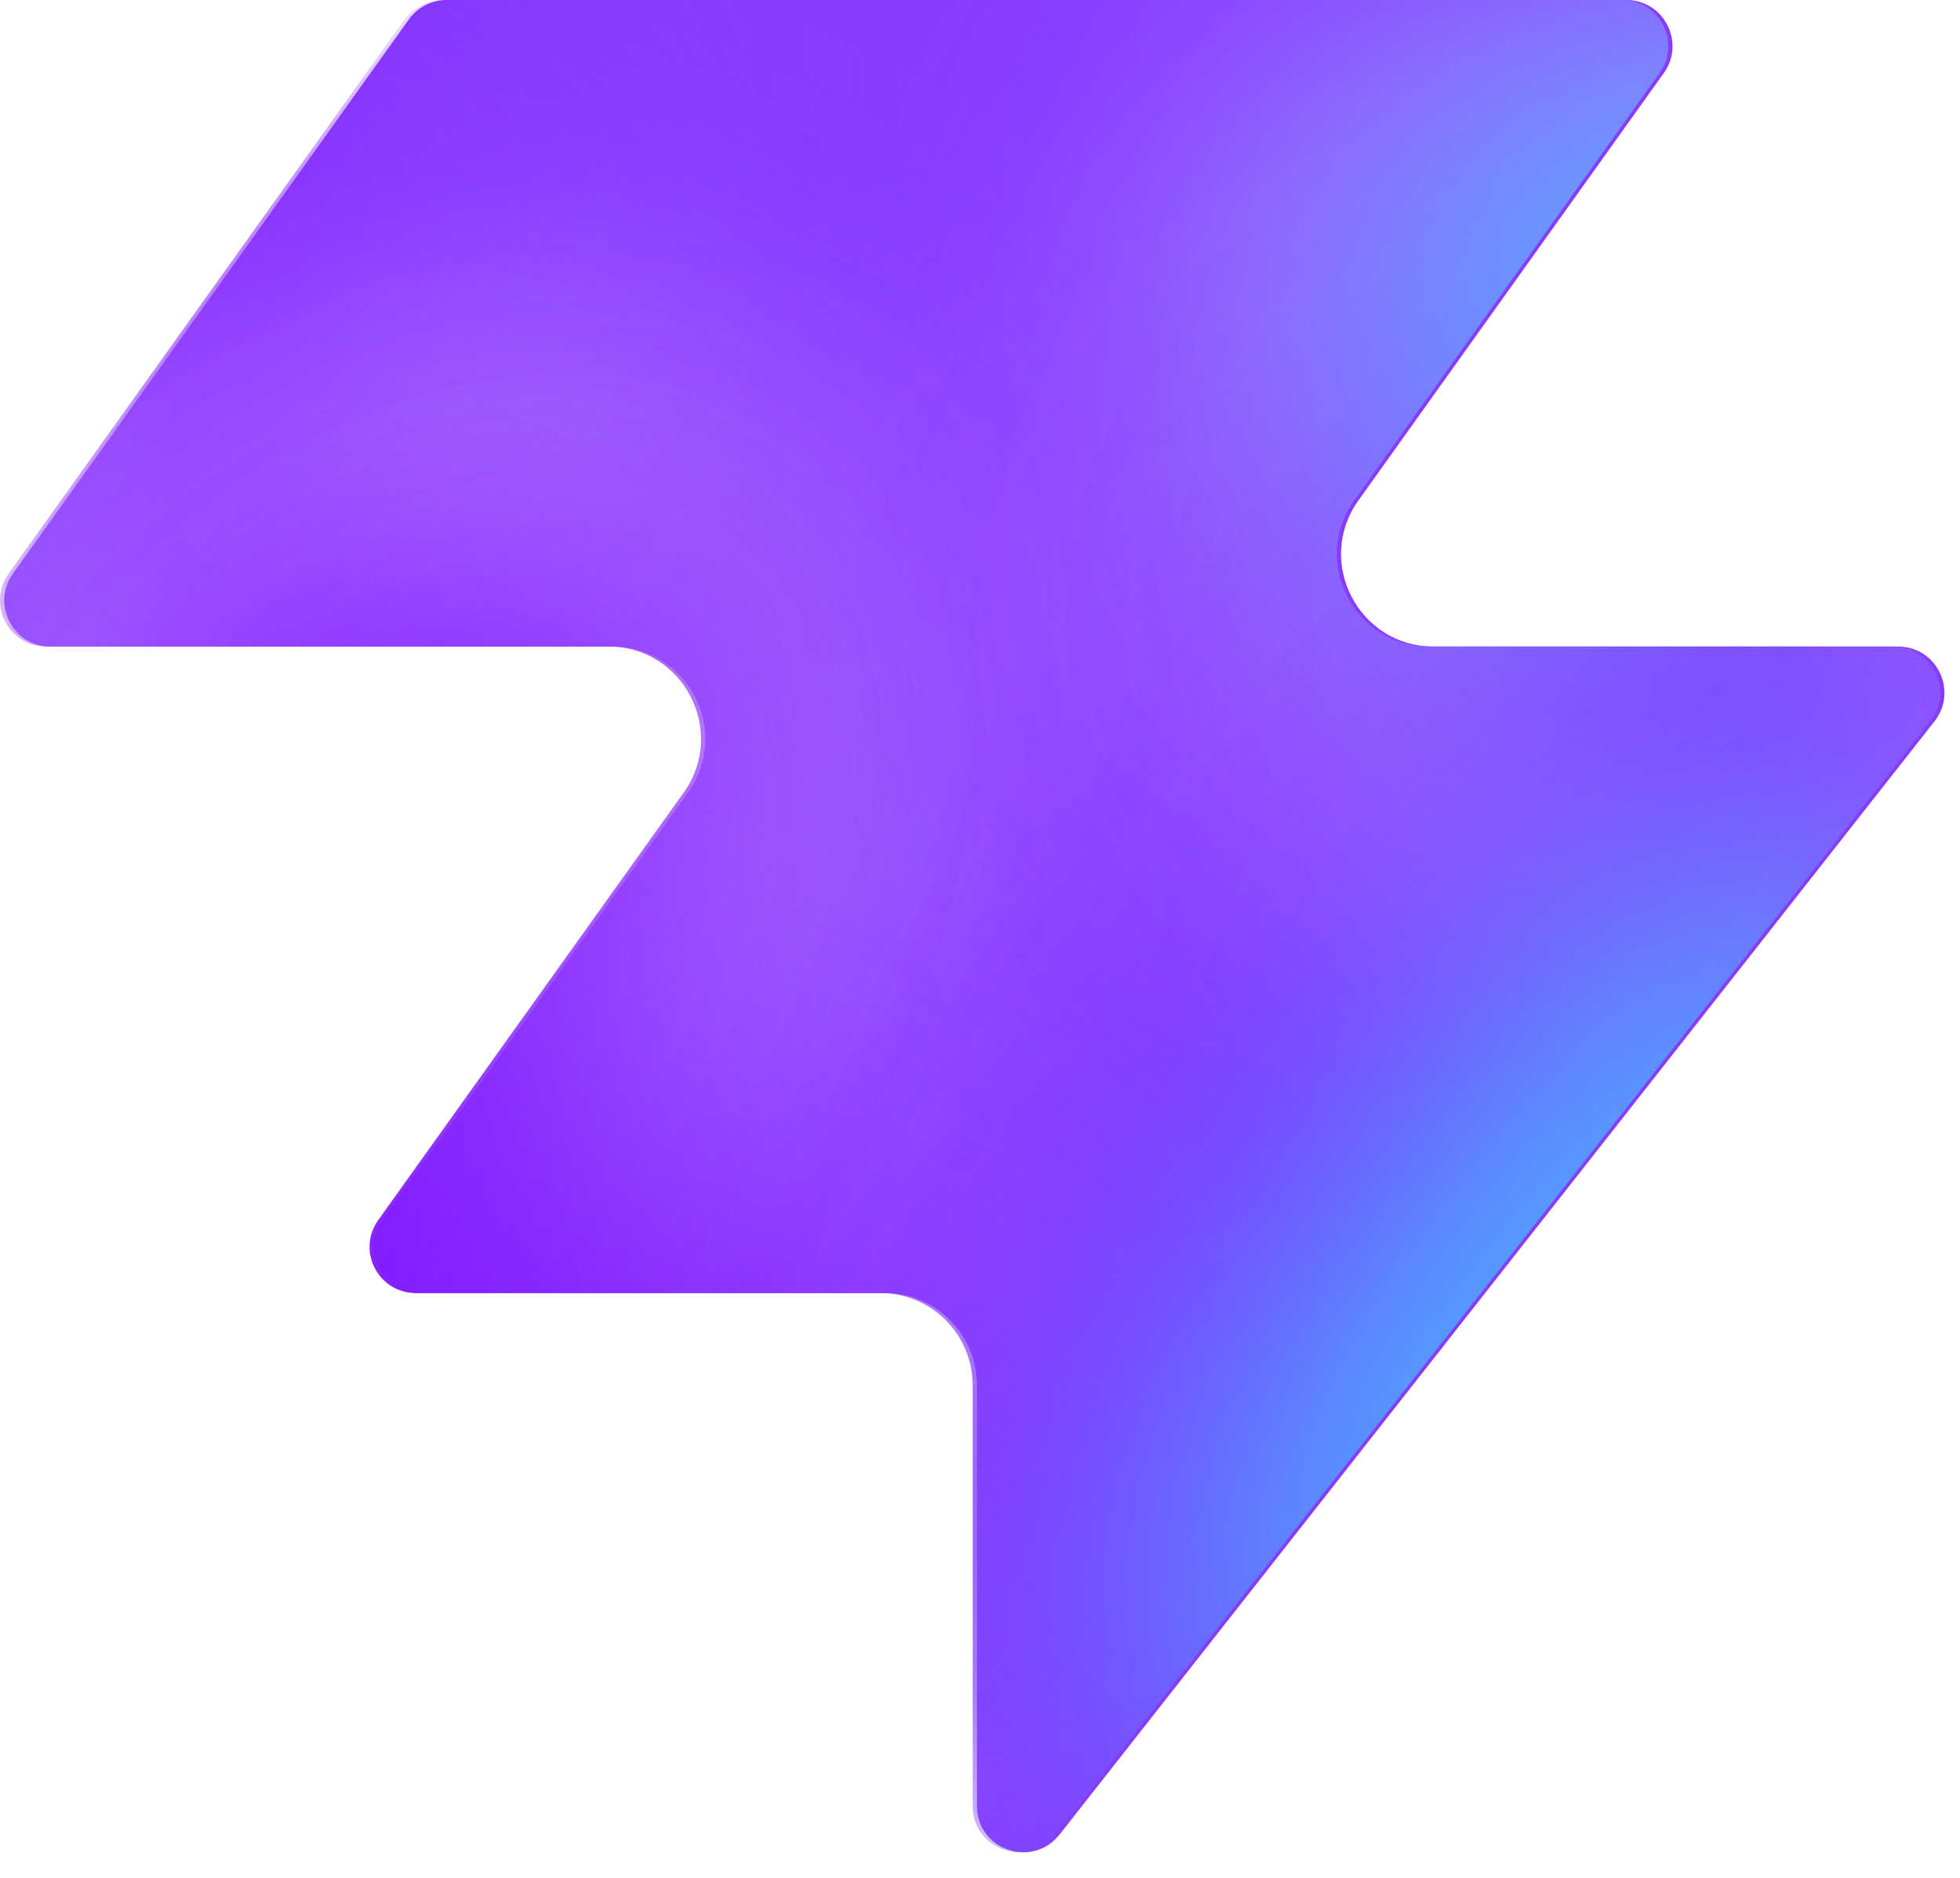
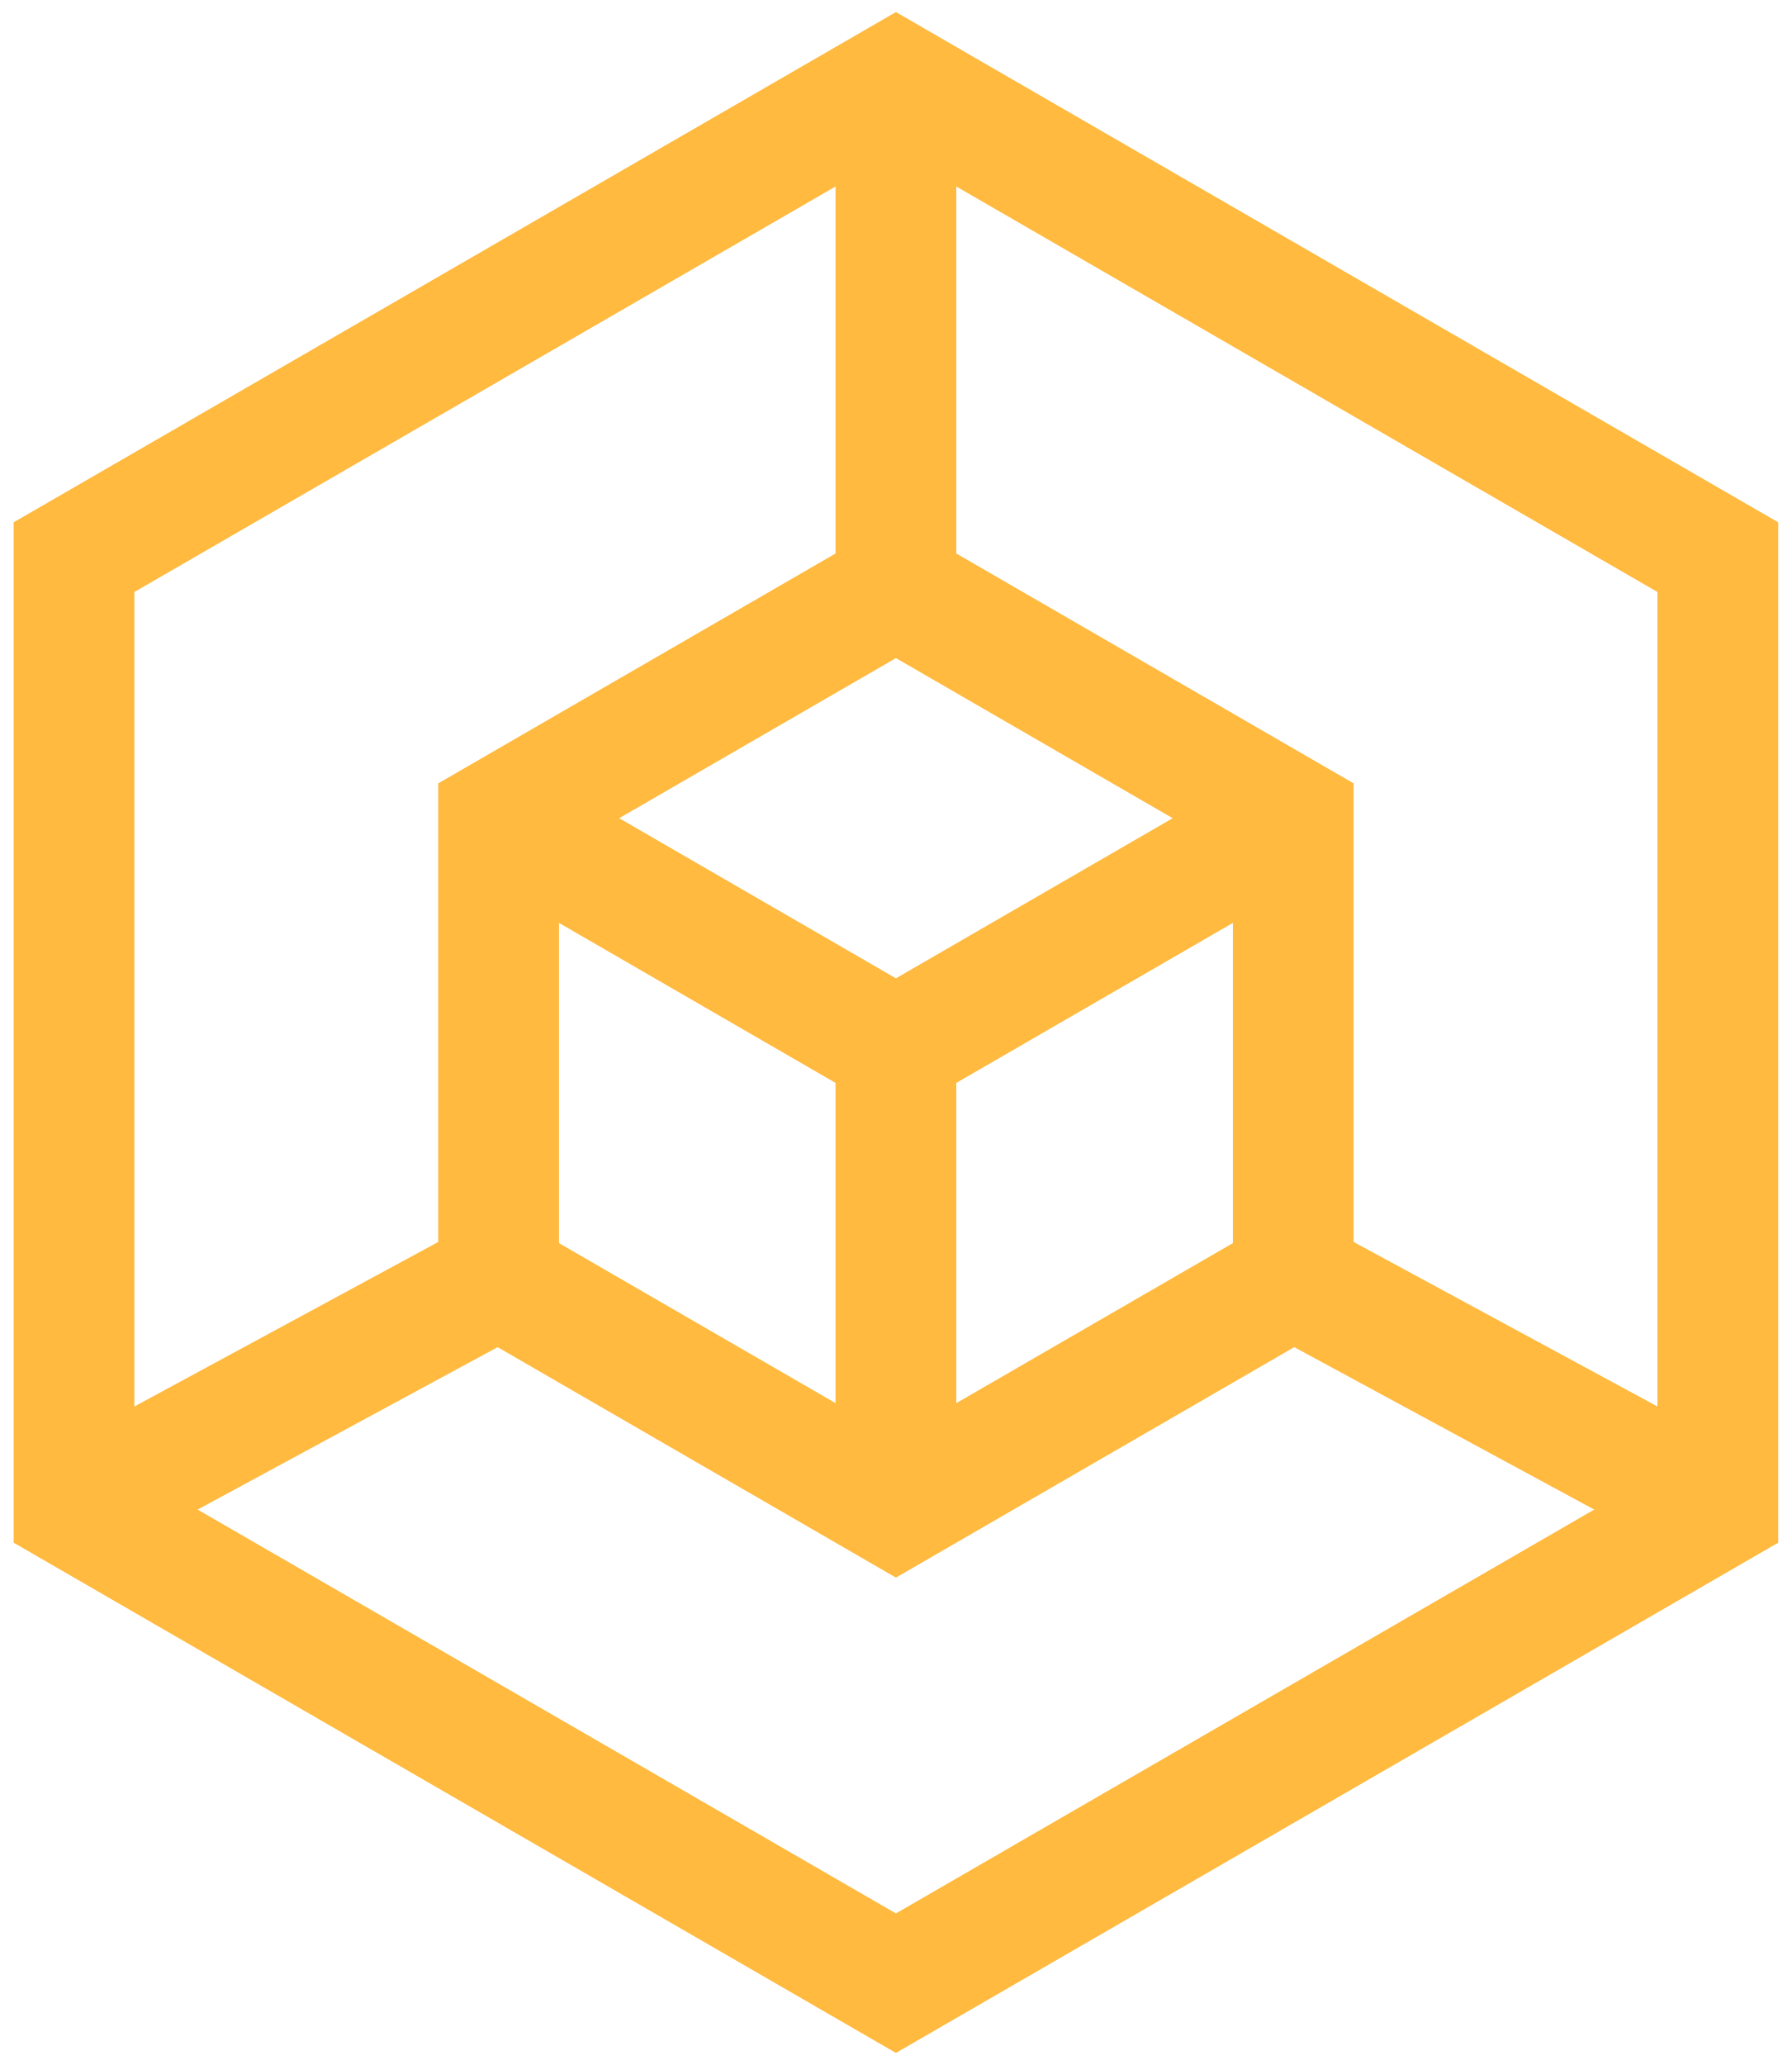
- <svg xmlns="http://www.w3.org/2000/svg" width="48" height="46" fill="none" viewBox="0 0 48 46">
-   <path fill="#863bff" d="M25.946 44.938c-.664.845-2.021.375-2.021-.698V33.937a2.26 2.26 0 0 0-2.262-2.262H10.287c-.92 0-1.456-1.04-.92-1.788l7.48-10.471c1.07-1.497 0-3.578-1.842-3.578H1.237c-.92 0-1.456-1.04-.92-1.788L10.013.474c.214-.297.556-.474.92-.474h28.894c.92 0 1.456 1.04.92 1.788l-7.48 10.471c-1.07 1.498 0 3.579 1.842 3.579h11.377c.943 0 1.473 1.088.89 1.83L25.947 44.94z" style="fill:#863bff;fill:color(display-p3 .525 .23 1);fill-opacity:1" />
-   <mask id="a" width="48" height="46" x="0" y="0" maskUnits="userSpaceOnUse" style="mask-type:alpha">
-     <path fill="#000" d="M25.842 44.938c-.664.844-2.021.375-2.021-.698V33.937a2.26 2.26 0 0 0-2.262-2.262H10.183c-.92 0-1.456-1.04-.92-1.788l7.48-10.471c1.07-1.498 0-3.579-1.842-3.579H1.133c-.92 0-1.456-1.04-.92-1.787L9.91.473c.214-.297.556-.474.92-.474h28.894c.92 0 1.456 1.04.92 1.788l-7.48 10.471c-1.07 1.498 0 3.578 1.842 3.578h11.377c.943 0 1.473 1.088.89 1.832L25.843 44.94z" style="fill:#000;fill-opacity:1" />
-   </mask>
-   <g mask="url(#a)">
-     <g filter="url(#b)">
-       <ellipse cx="5.508" cy="14.704" fill="#ede6ff" rx="5.508" ry="14.704" style="fill:#ede6ff;fill:color(display-p3 .927 .903 1);fill-opacity:1" transform="matrix(.00324 1 1 -.00324 -4.47 31.516)" />
-     </g>
-     <g filter="url(#c)">
-       <ellipse cx="10.399" cy="29.851" fill="#ede6ff" rx="10.399" ry="29.851" style="fill:#ede6ff;fill:color(display-p3 .927 .903 1);fill-opacity:1" transform="matrix(.00324 1 1 -.00324 -39.328 7.883)" />
-     </g>
-     <g filter="url(#d)">
-       <ellipse cx="5.508" cy="30.487" fill="#7e14ff" rx="5.508" ry="30.487" style="fill:#7e14ff;fill:color(display-p3 .492 .077 1);fill-opacity:1" transform="rotate(89.814 -25.913 -14.639)scale(1 -1)" />
-     </g>
-     <g filter="url(#e)">
-       <ellipse cx="5.508" cy="30.599" fill="#7e14ff" rx="5.508" ry="30.599" style="fill:#7e14ff;fill:color(display-p3 .492 .077 1);fill-opacity:1" transform="rotate(89.814 -32.644 -3.334)scale(1 -1)" />
-     </g>
-     <g filter="url(#f)">
-       <ellipse cx="5.508" cy="30.599" fill="#7e14ff" rx="5.508" ry="30.599" style="fill:#7e14ff;fill:color(display-p3 .492 .077 1);fill-opacity:1" transform="matrix(.00324 1 1 -.00324 -34.34 30.47)" />
-     </g>
-     <g filter="url(#g)">
-       <ellipse cx="14.072" cy="22.078" fill="#ede6ff" rx="14.072" ry="22.078" style="fill:#ede6ff;fill:color(display-p3 .927 .903 1);fill-opacity:1" transform="rotate(93.35 24.506 48.493)scale(-1 1)" />
-     </g>
-     <g filter="url(#h)">
-       <ellipse cx="3.47" cy="21.501" fill="#7e14ff" rx="3.47" ry="21.501" style="fill:#7e14ff;fill:color(display-p3 .492 .077 1);fill-opacity:1" transform="rotate(89.009 28.708 47.59)scale(-1 1)" />
-     </g>
-     <g filter="url(#i)">
-       <ellipse cx="3.47" cy="21.501" fill="#7e14ff" rx="3.47" ry="21.501" style="fill:#7e14ff;fill:color(display-p3 .492 .077 1);fill-opacity:1" transform="rotate(89.009 28.708 47.59)scale(-1 1)" />
-     </g>
-     <g filter="url(#j)">
-       <ellipse cx=".387" cy="8.972" fill="#7e14ff" rx="4.407" ry="29.108" style="fill:#7e14ff;fill:color(display-p3 .492 .077 1);fill-opacity:1" transform="rotate(39.51 .387 8.972)" />
-     </g>
-     <g filter="url(#k)">
-       <ellipse cx="47.523" cy="-6.092" fill="#7e14ff" rx="4.407" ry="29.108" style="fill:#7e14ff;fill:color(display-p3 .492 .077 1);fill-opacity:1" transform="rotate(37.892 47.523 -6.092)" />
-     </g>
-     <g filter="url(#l)">
-       <ellipse cx="41.412" cy="6.333" fill="#47bfff" rx="5.971" ry="9.665" style="fill:#47bfff;fill:color(display-p3 .28 .748 1);fill-opacity:1" transform="rotate(37.892 41.412 6.333)" />
-     </g>
-     <g filter="url(#m)">
-       <ellipse cx="-1.879" cy="38.332" fill="#7e14ff" rx="4.407" ry="29.108" style="fill:#7e14ff;fill:color(display-p3 .492 .077 1);fill-opacity:1" transform="rotate(37.892 -1.88 38.332)" />
-     </g>
-     <g filter="url(#n)">
-       <ellipse cx="-1.879" cy="38.332" fill="#7e14ff" rx="4.407" ry="29.108" style="fill:#7e14ff;fill:color(display-p3 .492 .077 1);fill-opacity:1" transform="rotate(37.892 -1.88 38.332)" />
-     </g>
-     <g filter="url(#o)">
-       <ellipse cx="35.651" cy="29.907" fill="#7e14ff" rx="4.407" ry="29.108" style="fill:#7e14ff;fill:color(display-p3 .492 .077 1);fill-opacity:1" transform="rotate(37.892 35.651 29.907)" />
-     </g>
-     <g filter="url(#p)">
-       <ellipse cx="38.418" cy="32.4" fill="#47bfff" rx="5.971" ry="15.297" style="fill:#47bfff;fill:color(display-p3 .28 .748 1);fill-opacity:1" transform="rotate(37.892 38.418 32.4)" />
-     </g>
-   </g>
-   <defs>
-     <filter id="b" width="60.045" height="41.654" x="-19.77" y="16.149" color-interpolation-filters="sRGB" filterUnits="userSpaceOnUse">
-       <feFlood flood-opacity="0" result="BackgroundImageFix" />
-       <feBlend in="SourceGraphic" in2="BackgroundImageFix" result="shape" />
-       <feGaussianBlur result="effect1_foregroundBlur_2002_17158" stdDeviation="7.659" />
-     </filter>
-     <filter id="c" width="90.34" height="51.437" x="-54.613" y="-7.533" color-interpolation-filters="sRGB" filterUnits="userSpaceOnUse">
-       <feFlood flood-opacity="0" result="BackgroundImageFix" />
-       <feBlend in="SourceGraphic" in2="BackgroundImageFix" result="shape" />
-       <feGaussianBlur result="effect1_foregroundBlur_2002_17158" stdDeviation="7.659" />
-     </filter>
-     <filter id="d" width="79.355" height="29.4" x="-49.64" y="2.03" color-interpolation-filters="sRGB" filterUnits="userSpaceOnUse">
-       <feFlood flood-opacity="0" result="BackgroundImageFix" />
-       <feBlend in="SourceGraphic" in2="BackgroundImageFix" result="shape" />
-       <feGaussianBlur result="effect1_foregroundBlur_2002_17158" stdDeviation="4.596" />
-     </filter>
-     <filter id="e" width="79.579" height="29.4" x="-45.045" y="20.029" color-interpolation-filters="sRGB" filterUnits="userSpaceOnUse">
-       <feFlood flood-opacity="0" result="BackgroundImageFix" />
-       <feBlend in="SourceGraphic" in2="BackgroundImageFix" result="shape" />
-       <feGaussianBlur result="effect1_foregroundBlur_2002_17158" stdDeviation="4.596" />
-     </filter>
-     <filter id="f" width="79.579" height="29.4" x="-43.513" y="21.178" color-interpolation-filters="sRGB" filterUnits="userSpaceOnUse">
-       <feFlood flood-opacity="0" result="BackgroundImageFix" />
-       <feBlend in="SourceGraphic" in2="BackgroundImageFix" result="shape" />
-       <feGaussianBlur result="effect1_foregroundBlur_2002_17158" stdDeviation="4.596" />
-     </filter>
-     <filter id="g" width="74.749" height="58.852" x="15.756" y="-17.901" color-interpolation-filters="sRGB" filterUnits="userSpaceOnUse">
-       <feFlood flood-opacity="0" result="BackgroundImageFix" />
-       <feBlend in="SourceGraphic" in2="BackgroundImageFix" result="shape" />
-       <feGaussianBlur result="effect1_foregroundBlur_2002_17158" stdDeviation="7.659" />
-     </filter>
-     <filter id="h" width="61.377" height="25.362" x="23.548" y="2.284" color-interpolation-filters="sRGB" filterUnits="userSpaceOnUse">
-       <feFlood flood-opacity="0" result="BackgroundImageFix" />
-       <feBlend in="SourceGraphic" in2="BackgroundImageFix" result="shape" />
-       <feGaussianBlur result="effect1_foregroundBlur_2002_17158" stdDeviation="4.596" />
-     </filter>
-     <filter id="i" width="61.377" height="25.362" x="23.548" y="2.284" color-interpolation-filters="sRGB" filterUnits="userSpaceOnUse">
-       <feFlood flood-opacity="0" result="BackgroundImageFix" />
-       <feBlend in="SourceGraphic" in2="BackgroundImageFix" result="shape" />
-       <feGaussianBlur result="effect1_foregroundBlur_2002_17158" stdDeviation="4.596" />
-     </filter>
-     <filter id="j" width="56.045" height="63.649" x="-27.636" y="-22.853" color-interpolation-filters="sRGB" filterUnits="userSpaceOnUse">
-       <feFlood flood-opacity="0" result="BackgroundImageFix" />
-       <feBlend in="SourceGraphic" in2="BackgroundImageFix" result="shape" />
-       <feGaussianBlur result="effect1_foregroundBlur_2002_17158" stdDeviation="4.596" />
-     </filter>
-     <filter id="k" width="54.814" height="64.646" x="20.116" y="-38.415" color-interpolation-filters="sRGB" filterUnits="userSpaceOnUse">
-       <feFlood flood-opacity="0" result="BackgroundImageFix" />
-       <feBlend in="SourceGraphic" in2="BackgroundImageFix" result="shape" />
-       <feGaussianBlur result="effect1_foregroundBlur_2002_17158" stdDeviation="4.596" />
-     </filter>
-     <filter id="l" width="33.541" height="35.313" x="24.641" y="-11.323" color-interpolation-filters="sRGB" filterUnits="userSpaceOnUse">
-       <feFlood flood-opacity="0" result="BackgroundImageFix" />
-       <feBlend in="SourceGraphic" in2="BackgroundImageFix" result="shape" />
-       <feGaussianBlur result="effect1_foregroundBlur_2002_17158" stdDeviation="4.596" />
-     </filter>
-     <filter id="m" width="54.814" height="64.646" x="-29.286" y="6.009" color-interpolation-filters="sRGB" filterUnits="userSpaceOnUse">
-       <feFlood flood-opacity="0" result="BackgroundImageFix" />
-       <feBlend in="SourceGraphic" in2="BackgroundImageFix" result="shape" />
-       <feGaussianBlur result="effect1_foregroundBlur_2002_17158" stdDeviation="4.596" />
-     </filter>
-     <filter id="n" width="54.814" height="64.646" x="-29.286" y="6.009" color-interpolation-filters="sRGB" filterUnits="userSpaceOnUse">
-       <feFlood flood-opacity="0" result="BackgroundImageFix" />
-       <feBlend in="SourceGraphic" in2="BackgroundImageFix" result="shape" />
-       <feGaussianBlur result="effect1_foregroundBlur_2002_17158" stdDeviation="4.596" />
-     </filter>
-     <filter id="o" width="54.814" height="64.646" x="8.244" y="-2.416" color-interpolation-filters="sRGB" filterUnits="userSpaceOnUse">
-       <feFlood flood-opacity="0" result="BackgroundImageFix" />
-       <feBlend in="SourceGraphic" in2="BackgroundImageFix" result="shape" />
-       <feGaussianBlur result="effect1_foregroundBlur_2002_17158" stdDeviation="4.596" />
-     </filter>
-     <filter id="p" width="39.409" height="43.623" x="18.713" y="10.588" color-interpolation-filters="sRGB" filterUnits="userSpaceOnUse">
-       <feFlood flood-opacity="0" result="BackgroundImageFix" />
-       <feBlend in="SourceGraphic" in2="BackgroundImageFix" result="shape" />
-       <feGaussianBlur result="effect1_foregroundBlur_2002_17158" stdDeviation="4.596" />
-     </filter>
-   </defs>
+ <svg xmlns="http://www.w3.org/2000/svg" viewBox="-230 -265 460 530" fill="none" stroke="#FFBA3F" stroke-width="31" stroke-linejoin="miter" stroke-miterlimit="4">
+   <path d="M0 -244 L211 -122 V122 L0 244 L-211 122 V-122 Z" />
+   <path d="M0 -244 V-114 M-211 122 L-102 63 M211 122 L102 63" />
+   <path d="M0 -114 L102 -55 V63 L0 122 L-102 63 V-55 Z" />
+   <path d="M0 4 L-102 -55 M0 4 L102 -55 M0 4 V122" />
</svg>
